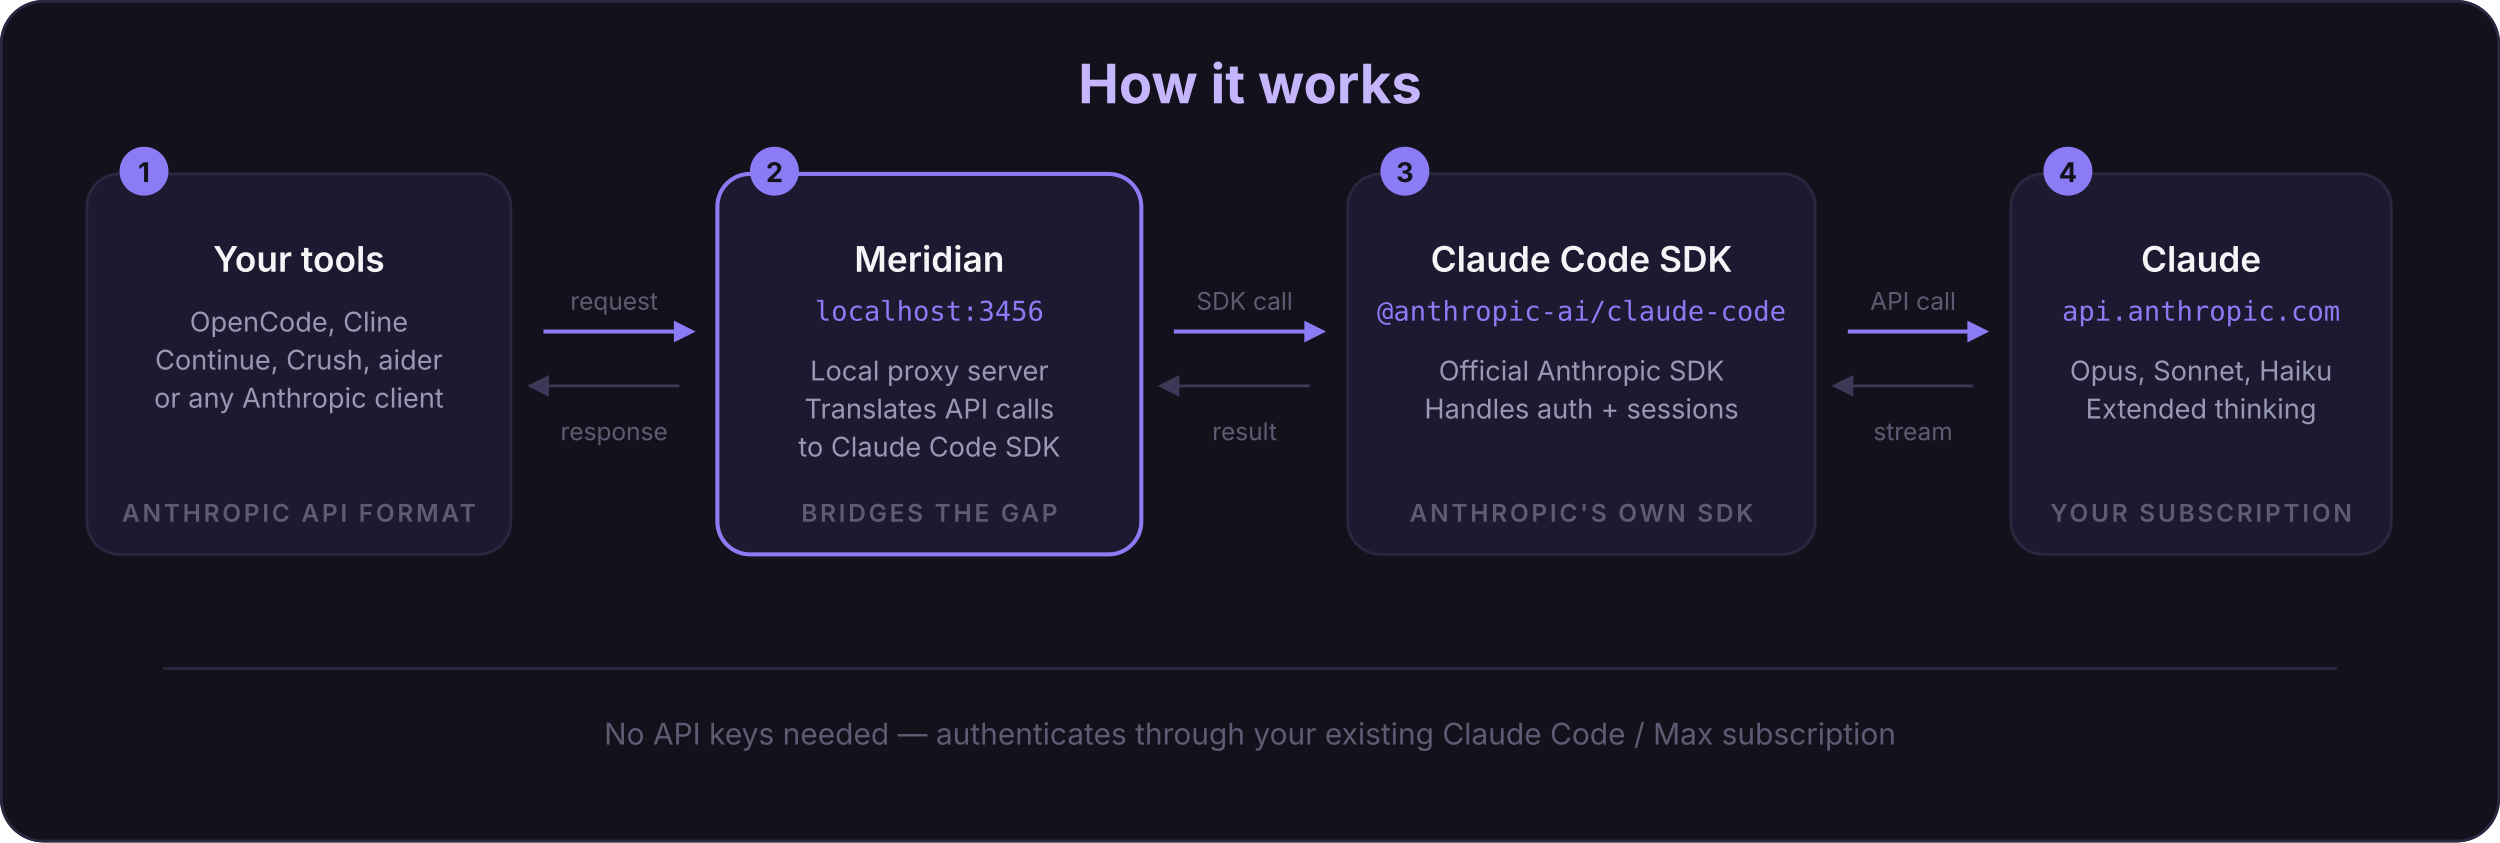
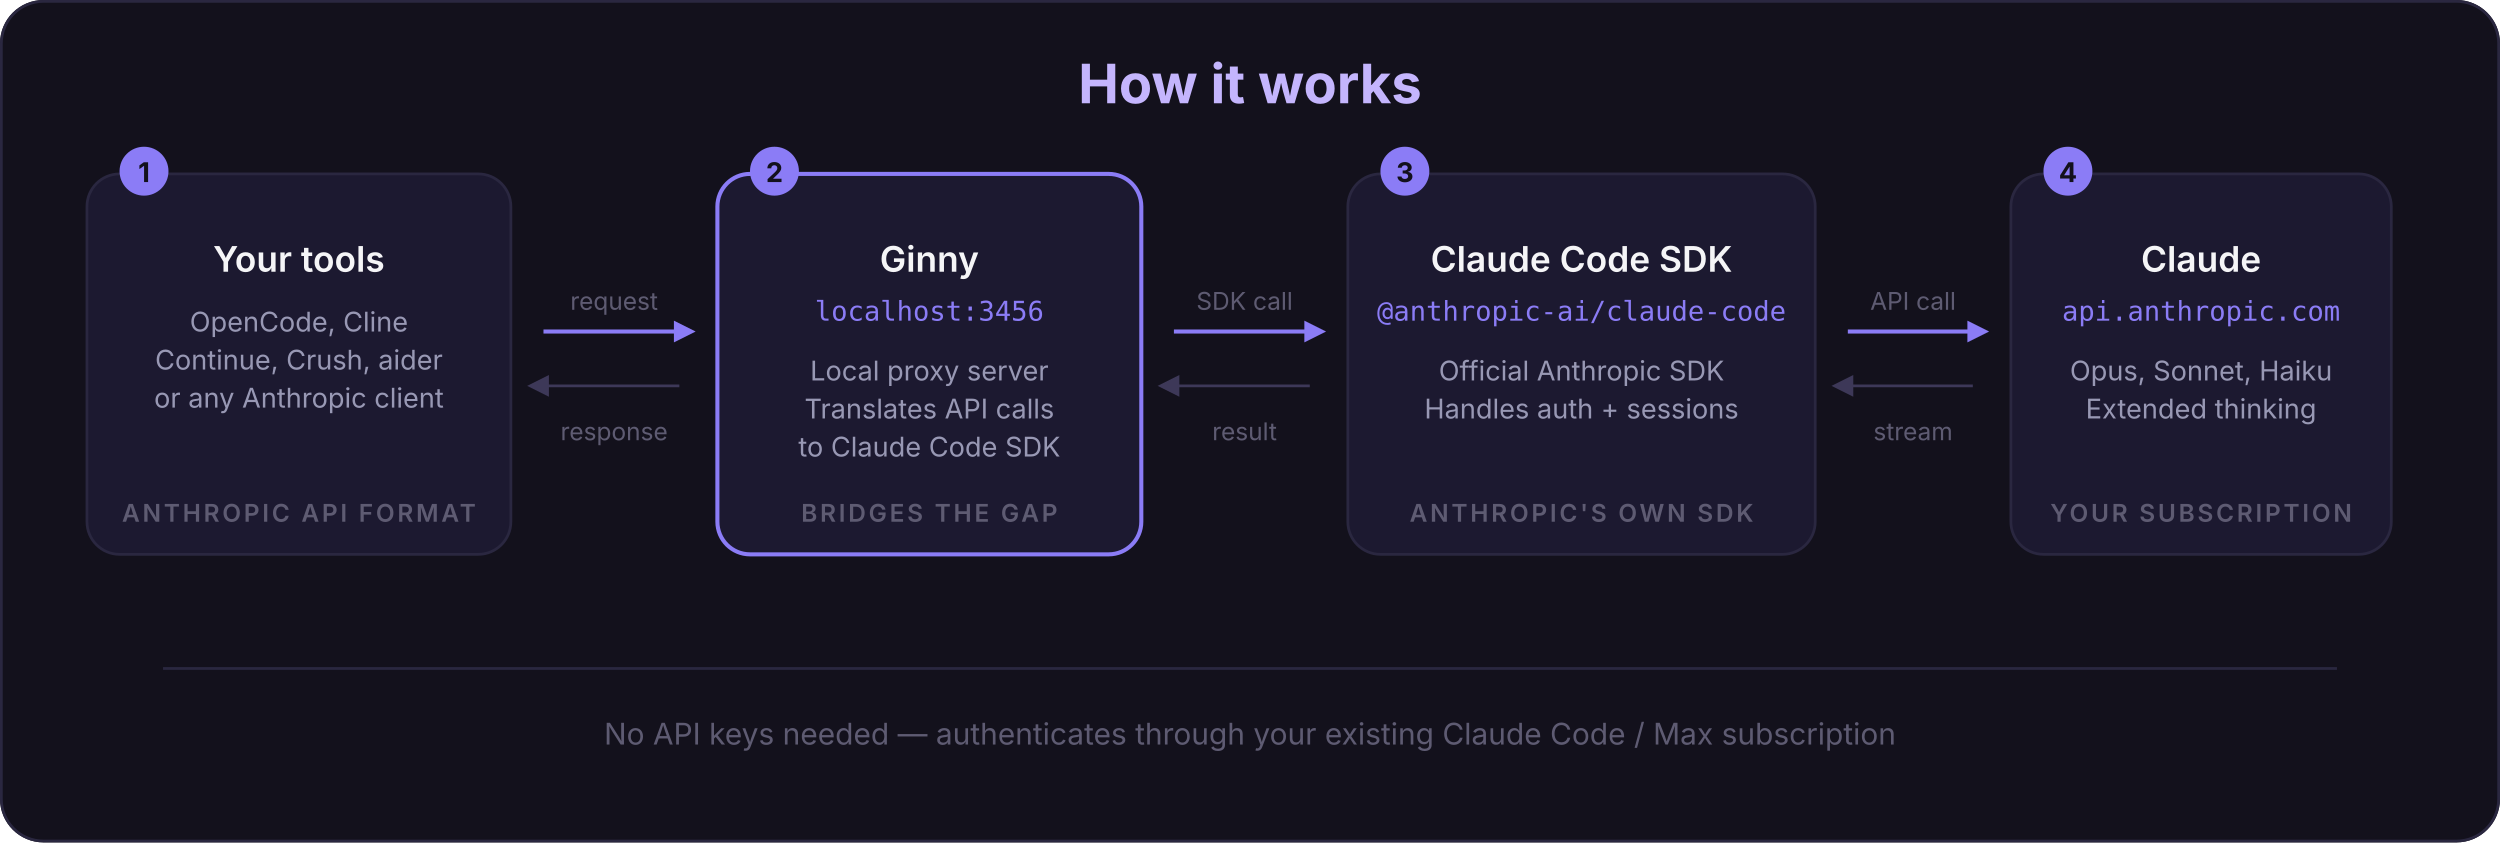
<svg xmlns="http://www.w3.org/2000/svg" viewBox="0 0 920 310" fill="none">
  <style>
    .title { font-family: 'Inter', -apple-system, sans-serif; font-size: 20px; font-weight: 700; fill: #C4B5FD; }
    .box-label { font-family: 'Inter', -apple-system, sans-serif; font-size: 13px; font-weight: 600; fill: #F5F5F7; }
    .box-sub { font-family: 'JetBrains Mono', 'SF Mono', monospace; font-size: 10px; fill: #8B7CF6; }
    .box-detail { font-family: 'Inter', -apple-system, sans-serif; font-size: 10px; fill: #9898B4; }
    .tag { font-family: 'Inter', -apple-system, sans-serif; font-size: 9px; font-weight: 600; fill: #5E5B72; letter-spacing: 1px; }
    .step-num { font-family: 'Inter', -apple-system, sans-serif; font-size: 10px; font-weight: 700; }
    .footer { font-family: 'Inter', -apple-system, sans-serif; font-size: 11px; fill: #5E5B72; }
    .arrow-label { font-family: 'Inter', -apple-system, sans-serif; font-size: 9px; fill: #5E5B72; text-anchor: middle; }
  </style>
  <rect width="920" height="310" rx="16" fill="#13111C" />
  <rect x="0.5" y="0.5" width="919" height="309" rx="15.5" stroke="#2A2740" stroke-width="1" fill="none" />
  <text class="title" x="460" y="38" text-anchor="middle">How it works</text>
  <rect x="32" y="64" width="156" height="140" rx="12" fill="#1C1930" stroke="#2A2740" stroke-width="1" />
  <rect x="44" y="54" width="18" height="18" rx="9" fill="#8B7CF6" />
  <text class="step-num" x="53" y="67" text-anchor="middle" fill="#13111C">1</text>
  <text class="box-label" x="110" y="100" text-anchor="middle">Your tools</text>
  <text class="box-detail" x="110" y="122" text-anchor="middle">OpenCode, Cline</text>
  <text class="box-detail" x="110" y="136" text-anchor="middle">Continue, Crush, aider</text>
  <text class="box-detail" x="110" y="150" text-anchor="middle">or any Anthropic client</text>
  <text class="tag" x="110" y="192" text-anchor="middle">ANTHROPIC API FORMAT</text>
  <line x1="200" y1="122" x2="250" y2="122" stroke="#8B7CF6" stroke-width="1.5" />
  <polygon points="248,118 256,122 248,126" fill="#8B7CF6" />
  <text class="arrow-label" x="226" y="114">request</text>
  <line x1="250" y1="142" x2="200" y2="142" stroke="#3D3858" stroke-width="1" />
  <polygon points="202,138 194,142 202,146" fill="#3D3858" />
  <text class="arrow-label" x="226" y="162">response</text>
  <rect x="264" y="64" width="156" height="140" rx="12" fill="#1C1930" stroke="#8B7CF6" stroke-width="1.5" />
  <rect x="276" y="54" width="18" height="18" rx="9" fill="#8B7CF6" />
  <text class="step-num" x="285" y="67" text-anchor="middle" fill="#13111C">2</text>
-   <text class="box-label" x="342" y="100" text-anchor="middle">Meridian</text>
+   <text class="box-label" x="342" y="100" text-anchor="middle">Ginny</text>
  <text class="box-sub" x="342" y="118" text-anchor="middle">localhost:3456</text>
  <text class="box-detail" x="342" y="140" text-anchor="middle">Local proxy server</text>
  <text class="box-detail" x="342" y="154" text-anchor="middle">Translates API calls</text>
  <text class="box-detail" x="342" y="168" text-anchor="middle">to Claude Code SDK</text>
  <text class="tag" x="342" y="192" text-anchor="middle">BRIDGES THE GAP</text>
  <line x1="432" y1="122" x2="482" y2="122" stroke="#8B7CF6" stroke-width="1.5" />
  <polygon points="480,118 488,122 480,126" fill="#8B7CF6" />
  <text class="arrow-label" x="458" y="114">SDK call</text>
  <line x1="482" y1="142" x2="432" y2="142" stroke="#3D3858" stroke-width="1" />
  <polygon points="434,138 426,142 434,146" fill="#3D3858" />
  <text class="arrow-label" x="458" y="162">result</text>
  <rect x="496" y="64" width="172" height="140" rx="12" fill="#1C1930" stroke="#2A2740" stroke-width="1" />
  <rect x="508" y="54" width="18" height="18" rx="9" fill="#8B7CF6" />
  <text class="step-num" x="517" y="67" text-anchor="middle" fill="#13111C">3</text>
  <text class="box-label" x="582" y="100" text-anchor="middle">Claude Code SDK</text>
  <text class="box-sub" x="582" y="118" text-anchor="middle">@anthropic-ai/claude-code</text>
  <text class="box-detail" x="582" y="140" text-anchor="middle">Official Anthropic SDK</text>
  <text class="box-detail" x="582" y="154" text-anchor="middle">Handles auth + sessions</text>
  <text class="tag" x="582" y="192" text-anchor="middle">ANTHROPIC'S OWN SDK</text>
  <line x1="680" y1="122" x2="726" y2="122" stroke="#8B7CF6" stroke-width="1.5" />
  <polygon points="724,118 732,122 724,126" fill="#8B7CF6" />
  <text class="arrow-label" x="704" y="114">API call</text>
  <line x1="726" y1="142" x2="680" y2="142" stroke="#3D3858" stroke-width="1" />
  <polygon points="682,138 674,142 682,146" fill="#3D3858" />
  <text class="arrow-label" x="704" y="162">stream</text>
  <rect x="740" y="64" width="140" height="140" rx="12" fill="#1C1930" stroke="#2A2740" stroke-width="1" />
  <rect x="752" y="54" width="18" height="18" rx="9" fill="#8B7CF6" />
  <text class="step-num" x="761" y="67" text-anchor="middle" fill="#13111C">4</text>
  <text class="box-label" x="810" y="100" text-anchor="middle">Claude</text>
  <text class="box-sub" x="810" y="118" text-anchor="middle">api.anthropic.com</text>
  <text class="box-detail" x="810" y="140" text-anchor="middle">Opus, Sonnet, Haiku</text>
  <text class="box-detail" x="810" y="154" text-anchor="middle">Extended thinking</text>
  <text class="tag" x="810" y="192" text-anchor="middle">YOUR SUBSCRIPTION</text>
  <line x1="60" y1="246" x2="860" y2="246" stroke="#2A2740" stroke-width="1" />
  <text class="footer" x="460" y="274" text-anchor="middle">No API keys needed — authenticates through your existing Claude Code / Max subscription</text>
</svg>
